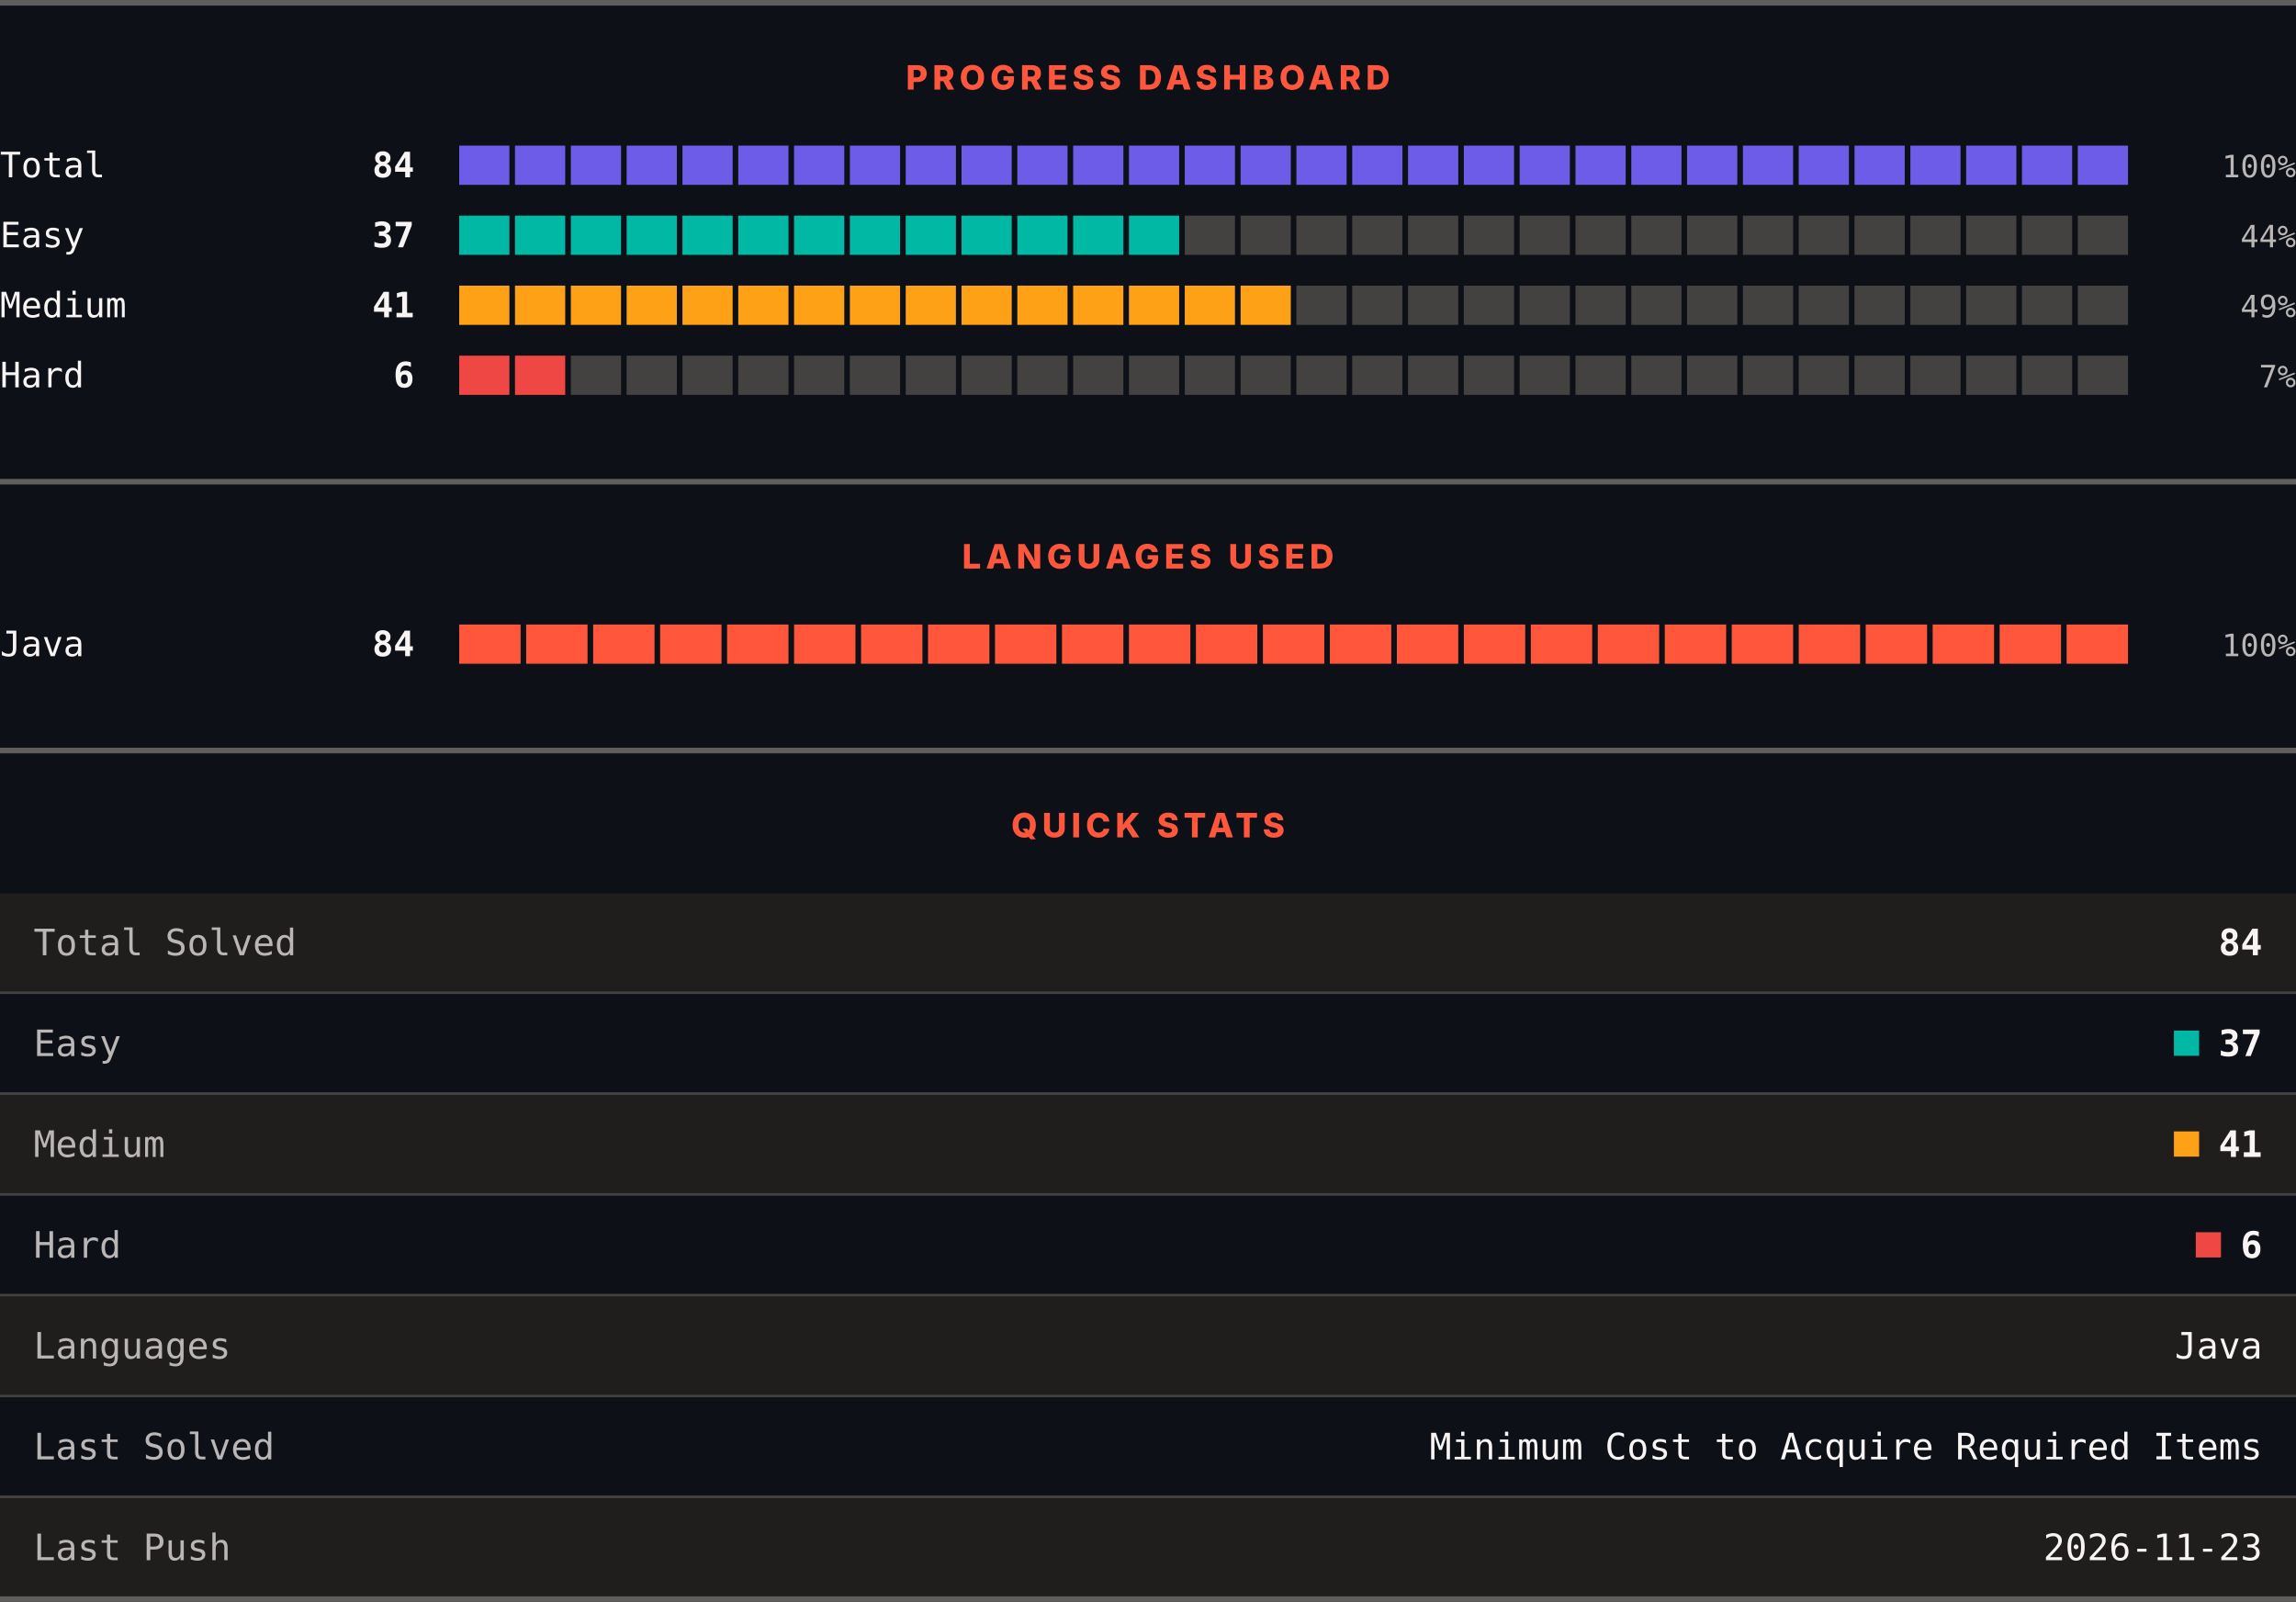
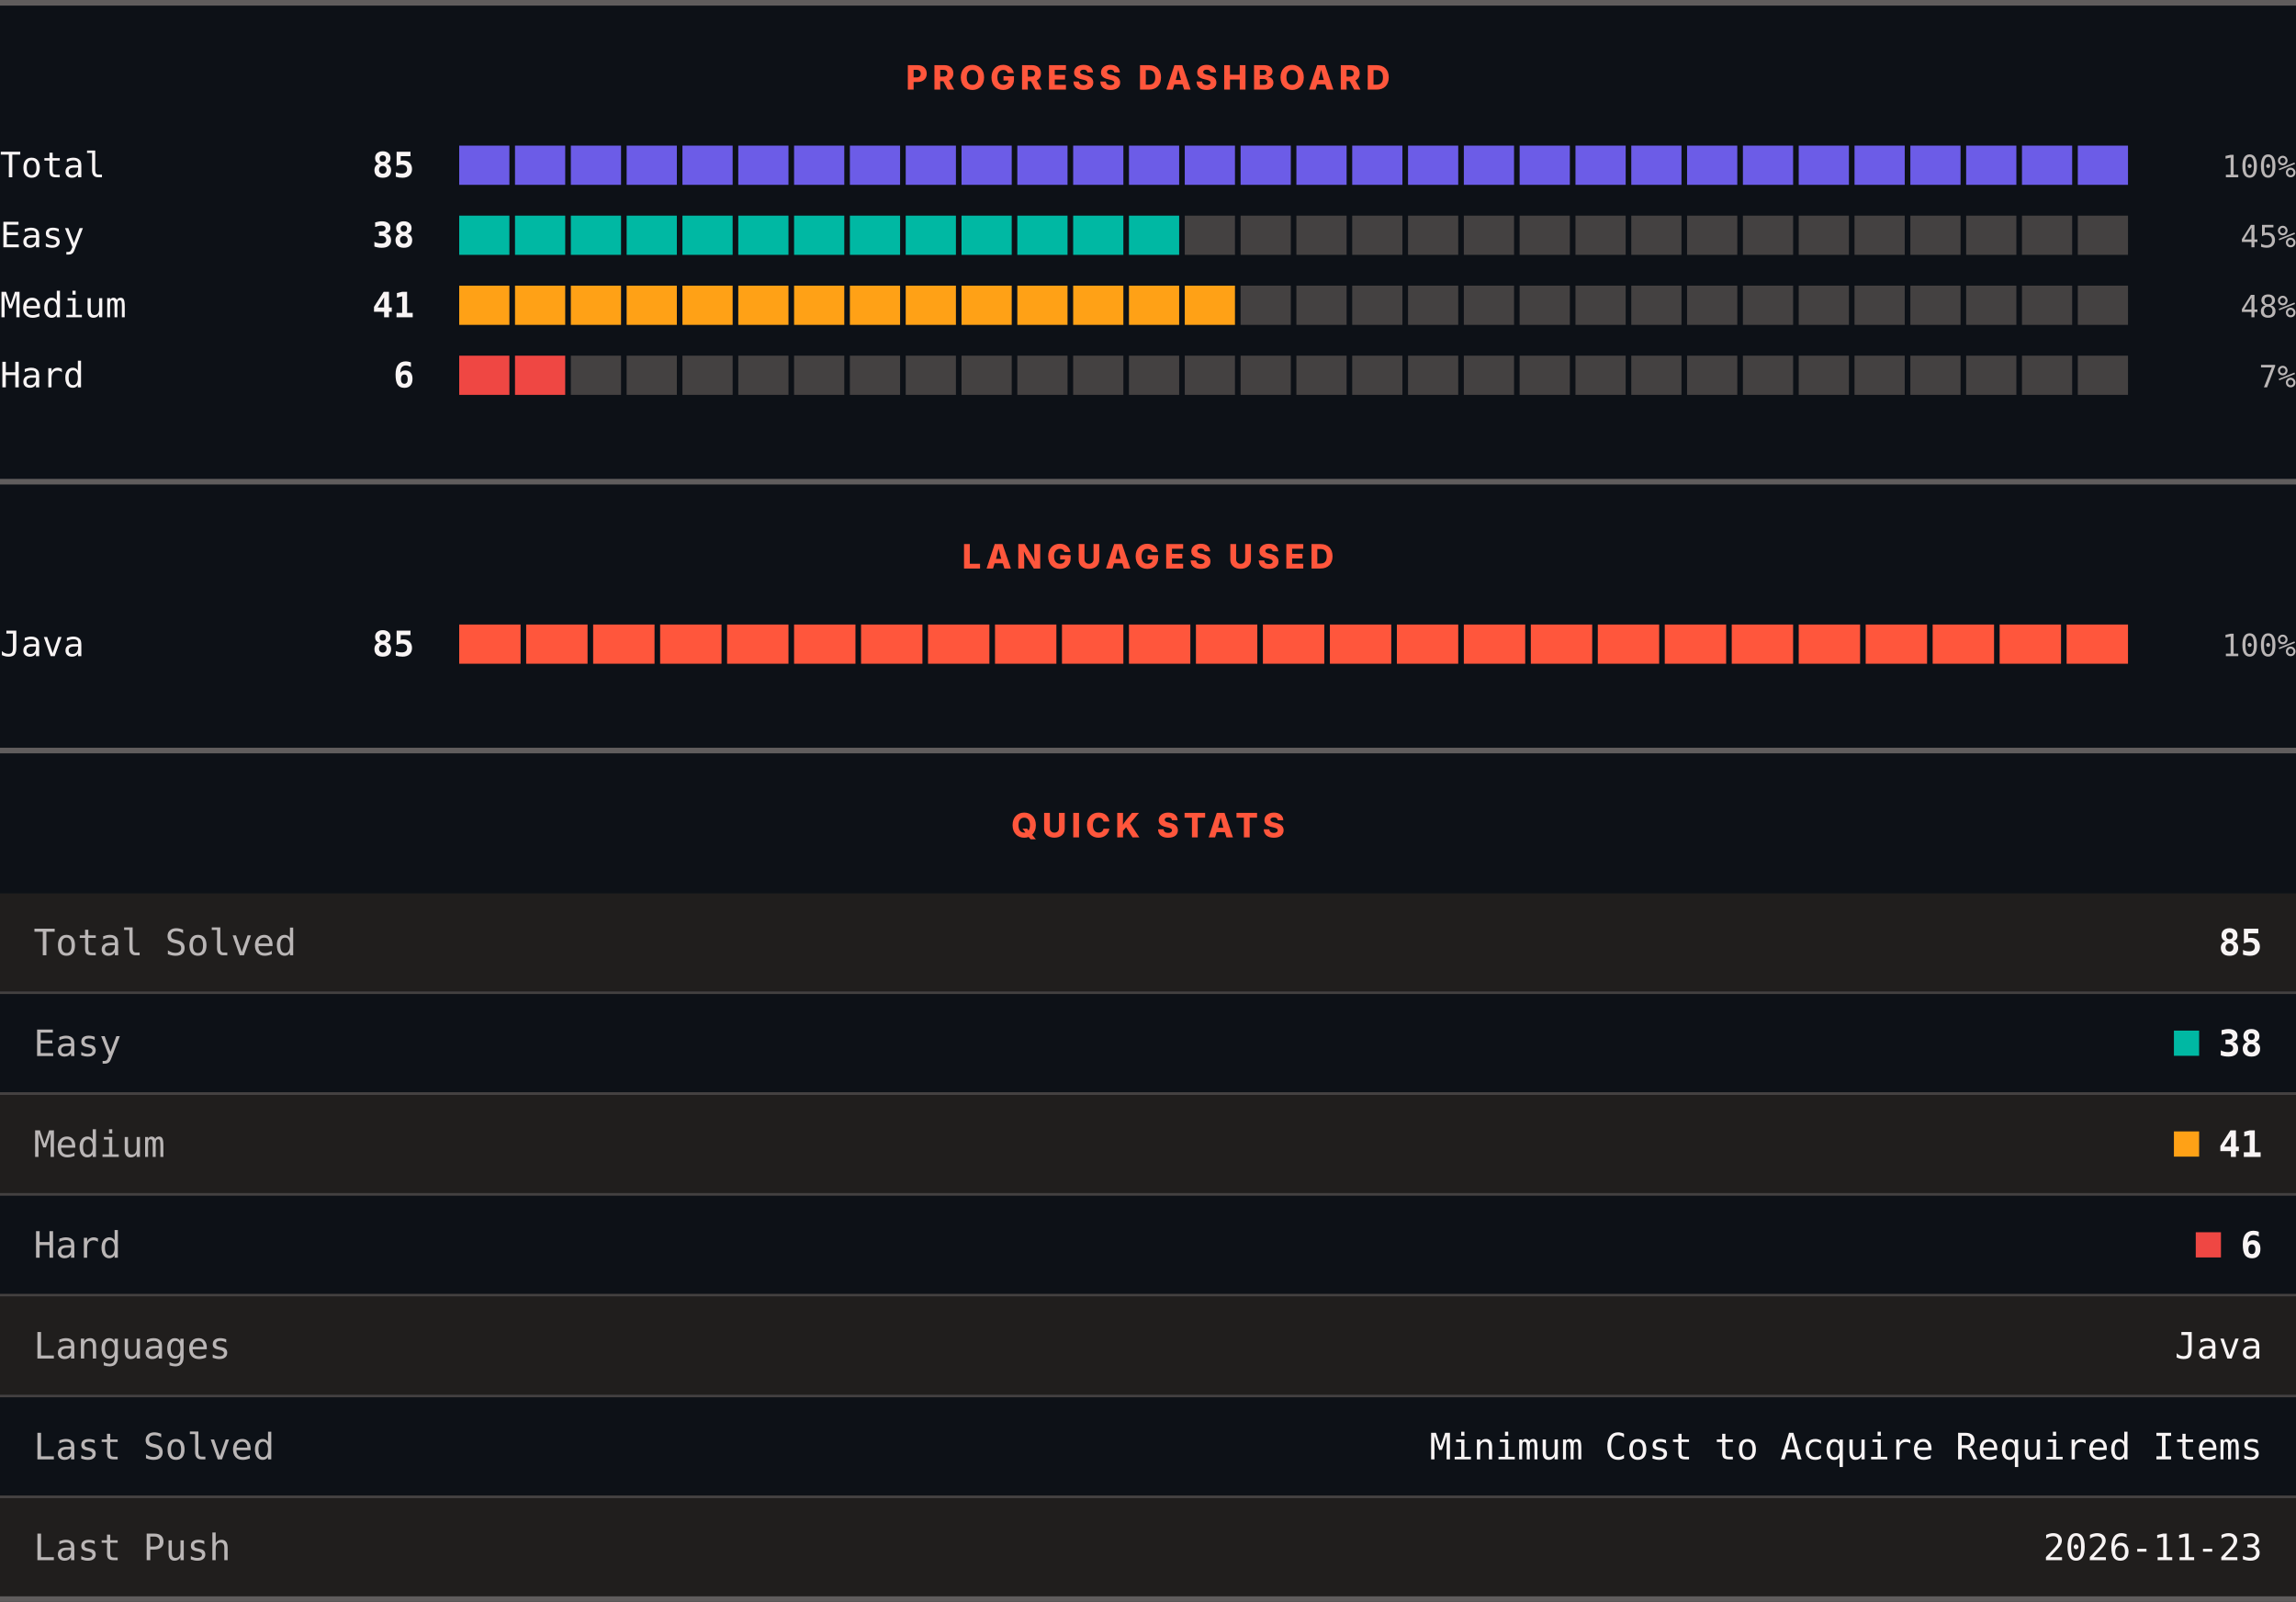
<svg xmlns="http://www.w3.org/2000/svg" width="820" height="572" viewBox="0 0 820 572" role="img" aria-label="LeetCode progress, languages and quick stats">
  <rect width="820" height="572" fill="#0d1117" />
  <rect x="0" y="0" width="820" height="2" fill="#605d5d" />
  <text x="410" y="32" text-anchor="middle" font-family="Archivo, system-ui, -apple-system, Segoe UI, sans-serif" font-size="12" font-weight="800" letter-spacing="1.68" fill="#ff563c">PROGRESS DASHBOARD</text>
  <text x="0" y="63.3" font-family="ui-monospace, SFMono-Regular, Menlo, Consolas, monospace" font-size="12.5" fill="#f8f4f4">Total</text>
-   <text x="148" y="63.3" text-anchor="end" font-family="ui-monospace, SFMono-Regular, Menlo, Consolas, monospace" font-size="12.5" font-weight="700" fill="#f8f4f4">84</text>
+   <text x="148" y="63.3" text-anchor="end" font-family="ui-monospace, SFMono-Regular, Menlo, Consolas, monospace" font-size="12.5" font-weight="700" fill="#f8f4f4">85</text>
  <rect x="164.00" y="52" width="17.93" height="14" fill="#6c5ce7" />
  <rect x="183.93" y="52" width="17.93" height="14" fill="#6c5ce7" />
  <rect x="203.87" y="52" width="17.93" height="14" fill="#6c5ce7" />
  <rect x="223.80" y="52" width="17.93" height="14" fill="#6c5ce7" />
  <rect x="243.73" y="52" width="17.93" height="14" fill="#6c5ce7" />
  <rect x="263.67" y="52" width="17.93" height="14" fill="#6c5ce7" />
  <rect x="283.60" y="52" width="17.93" height="14" fill="#6c5ce7" />
  <rect x="303.53" y="52" width="17.93" height="14" fill="#6c5ce7" />
  <rect x="323.47" y="52" width="17.93" height="14" fill="#6c5ce7" />
  <rect x="343.40" y="52" width="17.93" height="14" fill="#6c5ce7" />
  <rect x="363.33" y="52" width="17.93" height="14" fill="#6c5ce7" />
  <rect x="383.27" y="52" width="17.93" height="14" fill="#6c5ce7" />
  <rect x="403.20" y="52" width="17.93" height="14" fill="#6c5ce7" />
  <rect x="423.13" y="52" width="17.93" height="14" fill="#6c5ce7" />
  <rect x="443.07" y="52" width="17.93" height="14" fill="#6c5ce7" />
  <rect x="463.00" y="52" width="17.93" height="14" fill="#6c5ce7" />
  <rect x="482.93" y="52" width="17.93" height="14" fill="#6c5ce7" />
  <rect x="502.87" y="52" width="17.93" height="14" fill="#6c5ce7" />
  <rect x="522.80" y="52" width="17.93" height="14" fill="#6c5ce7" />
  <rect x="542.73" y="52" width="17.93" height="14" fill="#6c5ce7" />
  <rect x="562.67" y="52" width="17.93" height="14" fill="#6c5ce7" />
  <rect x="582.60" y="52" width="17.93" height="14" fill="#6c5ce7" />
  <rect x="602.53" y="52" width="17.93" height="14" fill="#6c5ce7" />
  <rect x="622.47" y="52" width="17.93" height="14" fill="#6c5ce7" />
  <rect x="642.40" y="52" width="17.93" height="14" fill="#6c5ce7" />
  <rect x="662.33" y="52" width="17.93" height="14" fill="#6c5ce7" />
  <rect x="682.27" y="52" width="17.93" height="14" fill="#6c5ce7" />
  <rect x="702.20" y="52" width="17.93" height="14" fill="#6c5ce7" />
  <rect x="722.13" y="52" width="17.93" height="14" fill="#6c5ce7" />
  <rect x="742.07" y="52" width="17.93" height="14" fill="#6c5ce7" />
  <text x="820" y="63.3" text-anchor="end" font-family="ui-monospace, SFMono-Regular, Menlo, Consolas, monospace" font-size="11" fill="#bab6b6">100%</text>
  <text x="0" y="88.3" font-family="ui-monospace, SFMono-Regular, Menlo, Consolas, monospace" font-size="12.5" fill="#f8f4f4">Easy</text>
-   <text x="148" y="88.3" text-anchor="end" font-family="ui-monospace, SFMono-Regular, Menlo, Consolas, monospace" font-size="12.5" font-weight="700" fill="#f8f4f4">37</text>
+   <text x="148" y="88.3" text-anchor="end" font-family="ui-monospace, SFMono-Regular, Menlo, Consolas, monospace" font-size="12.5" font-weight="700" fill="#f8f4f4">38</text>
  <rect x="164.00" y="77" width="17.93" height="14" fill="#00b8a3" />
  <rect x="183.93" y="77" width="17.93" height="14" fill="#00b8a3" />
  <rect x="203.87" y="77" width="17.93" height="14" fill="#00b8a3" />
  <rect x="223.80" y="77" width="17.93" height="14" fill="#00b8a3" />
  <rect x="243.73" y="77" width="17.93" height="14" fill="#00b8a3" />
  <rect x="263.67" y="77" width="17.93" height="14" fill="#00b8a3" />
  <rect x="283.60" y="77" width="17.93" height="14" fill="#00b8a3" />
  <rect x="303.53" y="77" width="17.93" height="14" fill="#00b8a3" />
  <rect x="323.47" y="77" width="17.93" height="14" fill="#00b8a3" />
  <rect x="343.40" y="77" width="17.93" height="14" fill="#00b8a3" />
  <rect x="363.33" y="77" width="17.93" height="14" fill="#00b8a3" />
  <rect x="383.27" y="77" width="17.93" height="14" fill="#00b8a3" />
  <rect x="403.20" y="77" width="17.93" height="14" fill="#00b8a3" />
  <rect x="423.13" y="77" width="17.93" height="14" fill="#444141" />
  <rect x="443.07" y="77" width="17.93" height="14" fill="#444141" />
  <rect x="463.00" y="77" width="17.93" height="14" fill="#444141" />
  <rect x="482.93" y="77" width="17.93" height="14" fill="#444141" />
  <rect x="502.87" y="77" width="17.93" height="14" fill="#444141" />
  <rect x="522.80" y="77" width="17.93" height="14" fill="#444141" />
  <rect x="542.73" y="77" width="17.93" height="14" fill="#444141" />
  <rect x="562.67" y="77" width="17.93" height="14" fill="#444141" />
  <rect x="582.60" y="77" width="17.93" height="14" fill="#444141" />
  <rect x="602.53" y="77" width="17.93" height="14" fill="#444141" />
  <rect x="622.47" y="77" width="17.93" height="14" fill="#444141" />
  <rect x="642.40" y="77" width="17.93" height="14" fill="#444141" />
  <rect x="662.33" y="77" width="17.93" height="14" fill="#444141" />
  <rect x="682.27" y="77" width="17.93" height="14" fill="#444141" />
  <rect x="702.20" y="77" width="17.93" height="14" fill="#444141" />
  <rect x="722.13" y="77" width="17.93" height="14" fill="#444141" />
  <rect x="742.07" y="77" width="17.93" height="14" fill="#444141" />
-   <text x="820" y="88.3" text-anchor="end" font-family="ui-monospace, SFMono-Regular, Menlo, Consolas, monospace" font-size="11" fill="#bab6b6">44%</text>
+   <text x="820" y="88.3" text-anchor="end" font-family="ui-monospace, SFMono-Regular, Menlo, Consolas, monospace" font-size="11" fill="#bab6b6">45%</text>
  <text x="0" y="113.3" font-family="ui-monospace, SFMono-Regular, Menlo, Consolas, monospace" font-size="12.5" fill="#f8f4f4">Medium</text>
  <text x="148" y="113.3" text-anchor="end" font-family="ui-monospace, SFMono-Regular, Menlo, Consolas, monospace" font-size="12.5" font-weight="700" fill="#f8f4f4">41</text>
  <rect x="164.00" y="102" width="17.93" height="14" fill="#ffa116" />
  <rect x="183.93" y="102" width="17.93" height="14" fill="#ffa116" />
  <rect x="203.87" y="102" width="17.93" height="14" fill="#ffa116" />
  <rect x="223.80" y="102" width="17.93" height="14" fill="#ffa116" />
  <rect x="243.73" y="102" width="17.93" height="14" fill="#ffa116" />
  <rect x="263.67" y="102" width="17.93" height="14" fill="#ffa116" />
  <rect x="283.60" y="102" width="17.93" height="14" fill="#ffa116" />
  <rect x="303.53" y="102" width="17.93" height="14" fill="#ffa116" />
  <rect x="323.47" y="102" width="17.93" height="14" fill="#ffa116" />
  <rect x="343.40" y="102" width="17.93" height="14" fill="#ffa116" />
  <rect x="363.33" y="102" width="17.93" height="14" fill="#ffa116" />
  <rect x="383.27" y="102" width="17.93" height="14" fill="#ffa116" />
  <rect x="403.20" y="102" width="17.93" height="14" fill="#ffa116" />
  <rect x="423.13" y="102" width="17.93" height="14" fill="#ffa116" />
-   <rect x="443.07" y="102" width="17.93" height="14" fill="#ffa116" />
+   <rect x="443.07" y="102" width="17.93" height="14" fill="#444141" />
  <rect x="463.00" y="102" width="17.93" height="14" fill="#444141" />
  <rect x="482.93" y="102" width="17.93" height="14" fill="#444141" />
  <rect x="502.87" y="102" width="17.93" height="14" fill="#444141" />
  <rect x="522.80" y="102" width="17.93" height="14" fill="#444141" />
  <rect x="542.73" y="102" width="17.93" height="14" fill="#444141" />
  <rect x="562.67" y="102" width="17.93" height="14" fill="#444141" />
  <rect x="582.60" y="102" width="17.93" height="14" fill="#444141" />
  <rect x="602.53" y="102" width="17.93" height="14" fill="#444141" />
  <rect x="622.47" y="102" width="17.93" height="14" fill="#444141" />
  <rect x="642.40" y="102" width="17.93" height="14" fill="#444141" />
  <rect x="662.33" y="102" width="17.93" height="14" fill="#444141" />
  <rect x="682.27" y="102" width="17.93" height="14" fill="#444141" />
  <rect x="702.20" y="102" width="17.93" height="14" fill="#444141" />
  <rect x="722.13" y="102" width="17.93" height="14" fill="#444141" />
  <rect x="742.07" y="102" width="17.93" height="14" fill="#444141" />
-   <text x="820" y="113.3" text-anchor="end" font-family="ui-monospace, SFMono-Regular, Menlo, Consolas, monospace" font-size="11" fill="#bab6b6">49%</text>
+   <text x="820" y="113.3" text-anchor="end" font-family="ui-monospace, SFMono-Regular, Menlo, Consolas, monospace" font-size="11" fill="#bab6b6">48%</text>
  <text x="0" y="138.3" font-family="ui-monospace, SFMono-Regular, Menlo, Consolas, monospace" font-size="12.5" fill="#f8f4f4">Hard</text>
  <text x="148" y="138.3" text-anchor="end" font-family="ui-monospace, SFMono-Regular, Menlo, Consolas, monospace" font-size="12.5" font-weight="700" fill="#f8f4f4">6</text>
  <rect x="164.00" y="127" width="17.93" height="14" fill="#ef4743" />
  <rect x="183.93" y="127" width="17.93" height="14" fill="#ef4743" />
  <rect x="203.87" y="127" width="17.93" height="14" fill="#444141" />
  <rect x="223.80" y="127" width="17.93" height="14" fill="#444141" />
  <rect x="243.73" y="127" width="17.93" height="14" fill="#444141" />
  <rect x="263.67" y="127" width="17.93" height="14" fill="#444141" />
  <rect x="283.60" y="127" width="17.93" height="14" fill="#444141" />
  <rect x="303.53" y="127" width="17.93" height="14" fill="#444141" />
  <rect x="323.47" y="127" width="17.93" height="14" fill="#444141" />
  <rect x="343.40" y="127" width="17.93" height="14" fill="#444141" />
  <rect x="363.33" y="127" width="17.93" height="14" fill="#444141" />
  <rect x="383.27" y="127" width="17.93" height="14" fill="#444141" />
  <rect x="403.20" y="127" width="17.93" height="14" fill="#444141" />
  <rect x="423.13" y="127" width="17.93" height="14" fill="#444141" />
  <rect x="443.07" y="127" width="17.93" height="14" fill="#444141" />
  <rect x="463.00" y="127" width="17.93" height="14" fill="#444141" />
  <rect x="482.93" y="127" width="17.93" height="14" fill="#444141" />
  <rect x="502.87" y="127" width="17.93" height="14" fill="#444141" />
  <rect x="522.80" y="127" width="17.93" height="14" fill="#444141" />
  <rect x="542.73" y="127" width="17.93" height="14" fill="#444141" />
  <rect x="562.67" y="127" width="17.93" height="14" fill="#444141" />
  <rect x="582.60" y="127" width="17.93" height="14" fill="#444141" />
  <rect x="602.53" y="127" width="17.93" height="14" fill="#444141" />
  <rect x="622.47" y="127" width="17.93" height="14" fill="#444141" />
  <rect x="642.40" y="127" width="17.93" height="14" fill="#444141" />
  <rect x="662.33" y="127" width="17.93" height="14" fill="#444141" />
  <rect x="682.27" y="127" width="17.93" height="14" fill="#444141" />
  <rect x="702.20" y="127" width="17.93" height="14" fill="#444141" />
  <rect x="722.13" y="127" width="17.93" height="14" fill="#444141" />
  <rect x="742.07" y="127" width="17.93" height="14" fill="#444141" />
  <text x="820" y="138.3" text-anchor="end" font-family="ui-monospace, SFMono-Regular, Menlo, Consolas, monospace" font-size="11" fill="#bab6b6">7%</text>
  <rect x="0" y="171" width="820" height="2" fill="#605d5d" />
  <text x="410" y="203" text-anchor="middle" font-family="Archivo, system-ui, -apple-system, Segoe UI, sans-serif" font-size="12" font-weight="800" letter-spacing="1.68" fill="#ff563c">LANGUAGES USED</text>
  <text x="0" y="234.3" font-family="ui-monospace, SFMono-Regular, Menlo, Consolas, monospace" font-size="12.5" fill="#f8f4f4">Java</text>
-   <text x="148" y="234.3" text-anchor="end" font-family="ui-monospace, SFMono-Regular, Menlo, Consolas, monospace" font-size="12.5" font-weight="700" fill="#f8f4f4">84</text>
+   <text x="148" y="234.3" text-anchor="end" font-family="ui-monospace, SFMono-Regular, Menlo, Consolas, monospace" font-size="12.5" font-weight="700" fill="#f8f4f4">85</text>
  <rect x="164.00" y="223" width="21.92" height="14" fill="#ff563c" />
  <rect x="187.92" y="223" width="21.92" height="14" fill="#ff563c" />
  <rect x="211.84" y="223" width="21.92" height="14" fill="#ff563c" />
  <rect x="235.76" y="223" width="21.92" height="14" fill="#ff563c" />
  <rect x="259.68" y="223" width="21.92" height="14" fill="#ff563c" />
  <rect x="283.60" y="223" width="21.92" height="14" fill="#ff563c" />
  <rect x="307.52" y="223" width="21.92" height="14" fill="#ff563c" />
  <rect x="331.44" y="223" width="21.92" height="14" fill="#ff563c" />
  <rect x="355.36" y="223" width="21.92" height="14" fill="#ff563c" />
  <rect x="379.28" y="223" width="21.92" height="14" fill="#ff563c" />
  <rect x="403.20" y="223" width="21.92" height="14" fill="#ff563c" />
  <rect x="427.12" y="223" width="21.92" height="14" fill="#ff563c" />
  <rect x="451.04" y="223" width="21.92" height="14" fill="#ff563c" />
  <rect x="474.96" y="223" width="21.92" height="14" fill="#ff563c" />
  <rect x="498.88" y="223" width="21.92" height="14" fill="#ff563c" />
  <rect x="522.80" y="223" width="21.92" height="14" fill="#ff563c" />
  <rect x="546.72" y="223" width="21.92" height="14" fill="#ff563c" />
  <rect x="570.64" y="223" width="21.92" height="14" fill="#ff563c" />
  <rect x="594.56" y="223" width="21.92" height="14" fill="#ff563c" />
  <rect x="618.48" y="223" width="21.92" height="14" fill="#ff563c" />
  <rect x="642.40" y="223" width="21.92" height="14" fill="#ff563c" />
  <rect x="666.32" y="223" width="21.92" height="14" fill="#ff563c" />
  <rect x="690.24" y="223" width="21.92" height="14" fill="#ff563c" />
  <rect x="714.16" y="223" width="21.92" height="14" fill="#ff563c" />
  <rect x="738.08" y="223" width="21.92" height="14" fill="#ff563c" />
  <text x="820" y="234.3" text-anchor="end" font-family="ui-monospace, SFMono-Regular, Menlo, Consolas, monospace" font-size="11" fill="#bab6b6">100%</text>
  <rect x="0" y="267" width="820" height="2" fill="#605d5d" />
  <text x="410" y="299" text-anchor="middle" font-family="Archivo, system-ui, -apple-system, Segoe UI, sans-serif" font-size="12" font-weight="800" letter-spacing="1.68" fill="#ff563c">QUICK STATS</text>
  <rect x="0" y="319" width="820" height="35" fill="#201e1d" />
  <text x="12" y="341.1" font-family="ui-monospace, SFMono-Regular, Menlo, Consolas, monospace" font-size="13" fill="#bab6b6">Total Solved</text>
-   <text x="808" y="341.1" text-anchor="end" font-family="ui-monospace, SFMono-Regular, Menlo, Consolas, monospace" font-size="13" font-weight="700" fill="#f8f4f4">84</text>
+   <text x="808" y="341.1" text-anchor="end" font-family="ui-monospace, SFMono-Regular, Menlo, Consolas, monospace" font-size="13" font-weight="700" fill="#f8f4f4">85</text>
  <rect x="0" y="354" width="820" height="1" fill="#444141" />
  <rect x="0" y="355" width="820" height="35" fill="#0d1117" />
  <text x="12" y="377.1" font-family="ui-monospace, SFMono-Regular, Menlo, Consolas, monospace" font-size="13" fill="#bab6b6">Easy</text>
  <rect x="776.4" y="368" width="9" height="9" fill="#00b8a3" />
-   <text x="808" y="377.1" text-anchor="end" font-family="ui-monospace, SFMono-Regular, Menlo, Consolas, monospace" font-size="13" font-weight="700" fill="#f8f4f4">37</text>
+   <text x="808" y="377.1" text-anchor="end" font-family="ui-monospace, SFMono-Regular, Menlo, Consolas, monospace" font-size="13" font-weight="700" fill="#f8f4f4">38</text>
  <rect x="0" y="390" width="820" height="1" fill="#444141" />
  <rect x="0" y="391" width="820" height="35" fill="#201e1d" />
  <text x="12" y="413.1" font-family="ui-monospace, SFMono-Regular, Menlo, Consolas, monospace" font-size="13" fill="#bab6b6">Medium</text>
  <rect x="776.4" y="404" width="9" height="9" fill="#ffa116" />
  <text x="808" y="413.1" text-anchor="end" font-family="ui-monospace, SFMono-Regular, Menlo, Consolas, monospace" font-size="13" font-weight="700" fill="#f8f4f4">41</text>
  <rect x="0" y="426" width="820" height="1" fill="#444141" />
  <rect x="0" y="427" width="820" height="35" fill="#0d1117" />
  <text x="12" y="449.1" font-family="ui-monospace, SFMono-Regular, Menlo, Consolas, monospace" font-size="13" fill="#bab6b6">Hard</text>
  <rect x="784.2" y="440" width="9" height="9" fill="#ef4743" />
  <text x="808" y="449.1" text-anchor="end" font-family="ui-monospace, SFMono-Regular, Menlo, Consolas, monospace" font-size="13" font-weight="700" fill="#f8f4f4">6</text>
  <rect x="0" y="462" width="820" height="1" fill="#444141" />
  <rect x="0" y="463" width="820" height="35" fill="#201e1d" />
  <text x="12" y="485.1" font-family="ui-monospace, SFMono-Regular, Menlo, Consolas, monospace" font-size="13" fill="#bab6b6">Languages</text>
  <text x="808" y="485.1" text-anchor="end" font-family="ui-monospace, SFMono-Regular, Menlo, Consolas, monospace" font-size="13" fill="#f8f4f4">Java</text>
  <rect x="0" y="498" width="820" height="1" fill="#444141" />
  <rect x="0" y="499" width="820" height="35" fill="#0d1117" />
  <text x="12" y="521.1" font-family="ui-monospace, SFMono-Regular, Menlo, Consolas, monospace" font-size="13" fill="#bab6b6">Last Solved</text>
  <text x="808" y="521.1" text-anchor="end" font-family="ui-monospace, SFMono-Regular, Menlo, Consolas, monospace" font-size="13" fill="#f8f4f4">Minimum Cost to Acquire Required Items</text>
  <rect x="0" y="534" width="820" height="1" fill="#444141" />
  <rect x="0" y="535" width="820" height="35" fill="#201e1d" />
  <text x="12" y="557.1" font-family="ui-monospace, SFMono-Regular, Menlo, Consolas, monospace" font-size="13" fill="#bab6b6">Last Push</text>
  <text x="808" y="557.1" text-anchor="end" font-family="ui-monospace, SFMono-Regular, Menlo, Consolas, monospace" font-size="13" fill="#f8f4f4">2026-11-23</text>
  <rect x="0" y="570" width="820" height="2" fill="#605d5d" />
</svg>
